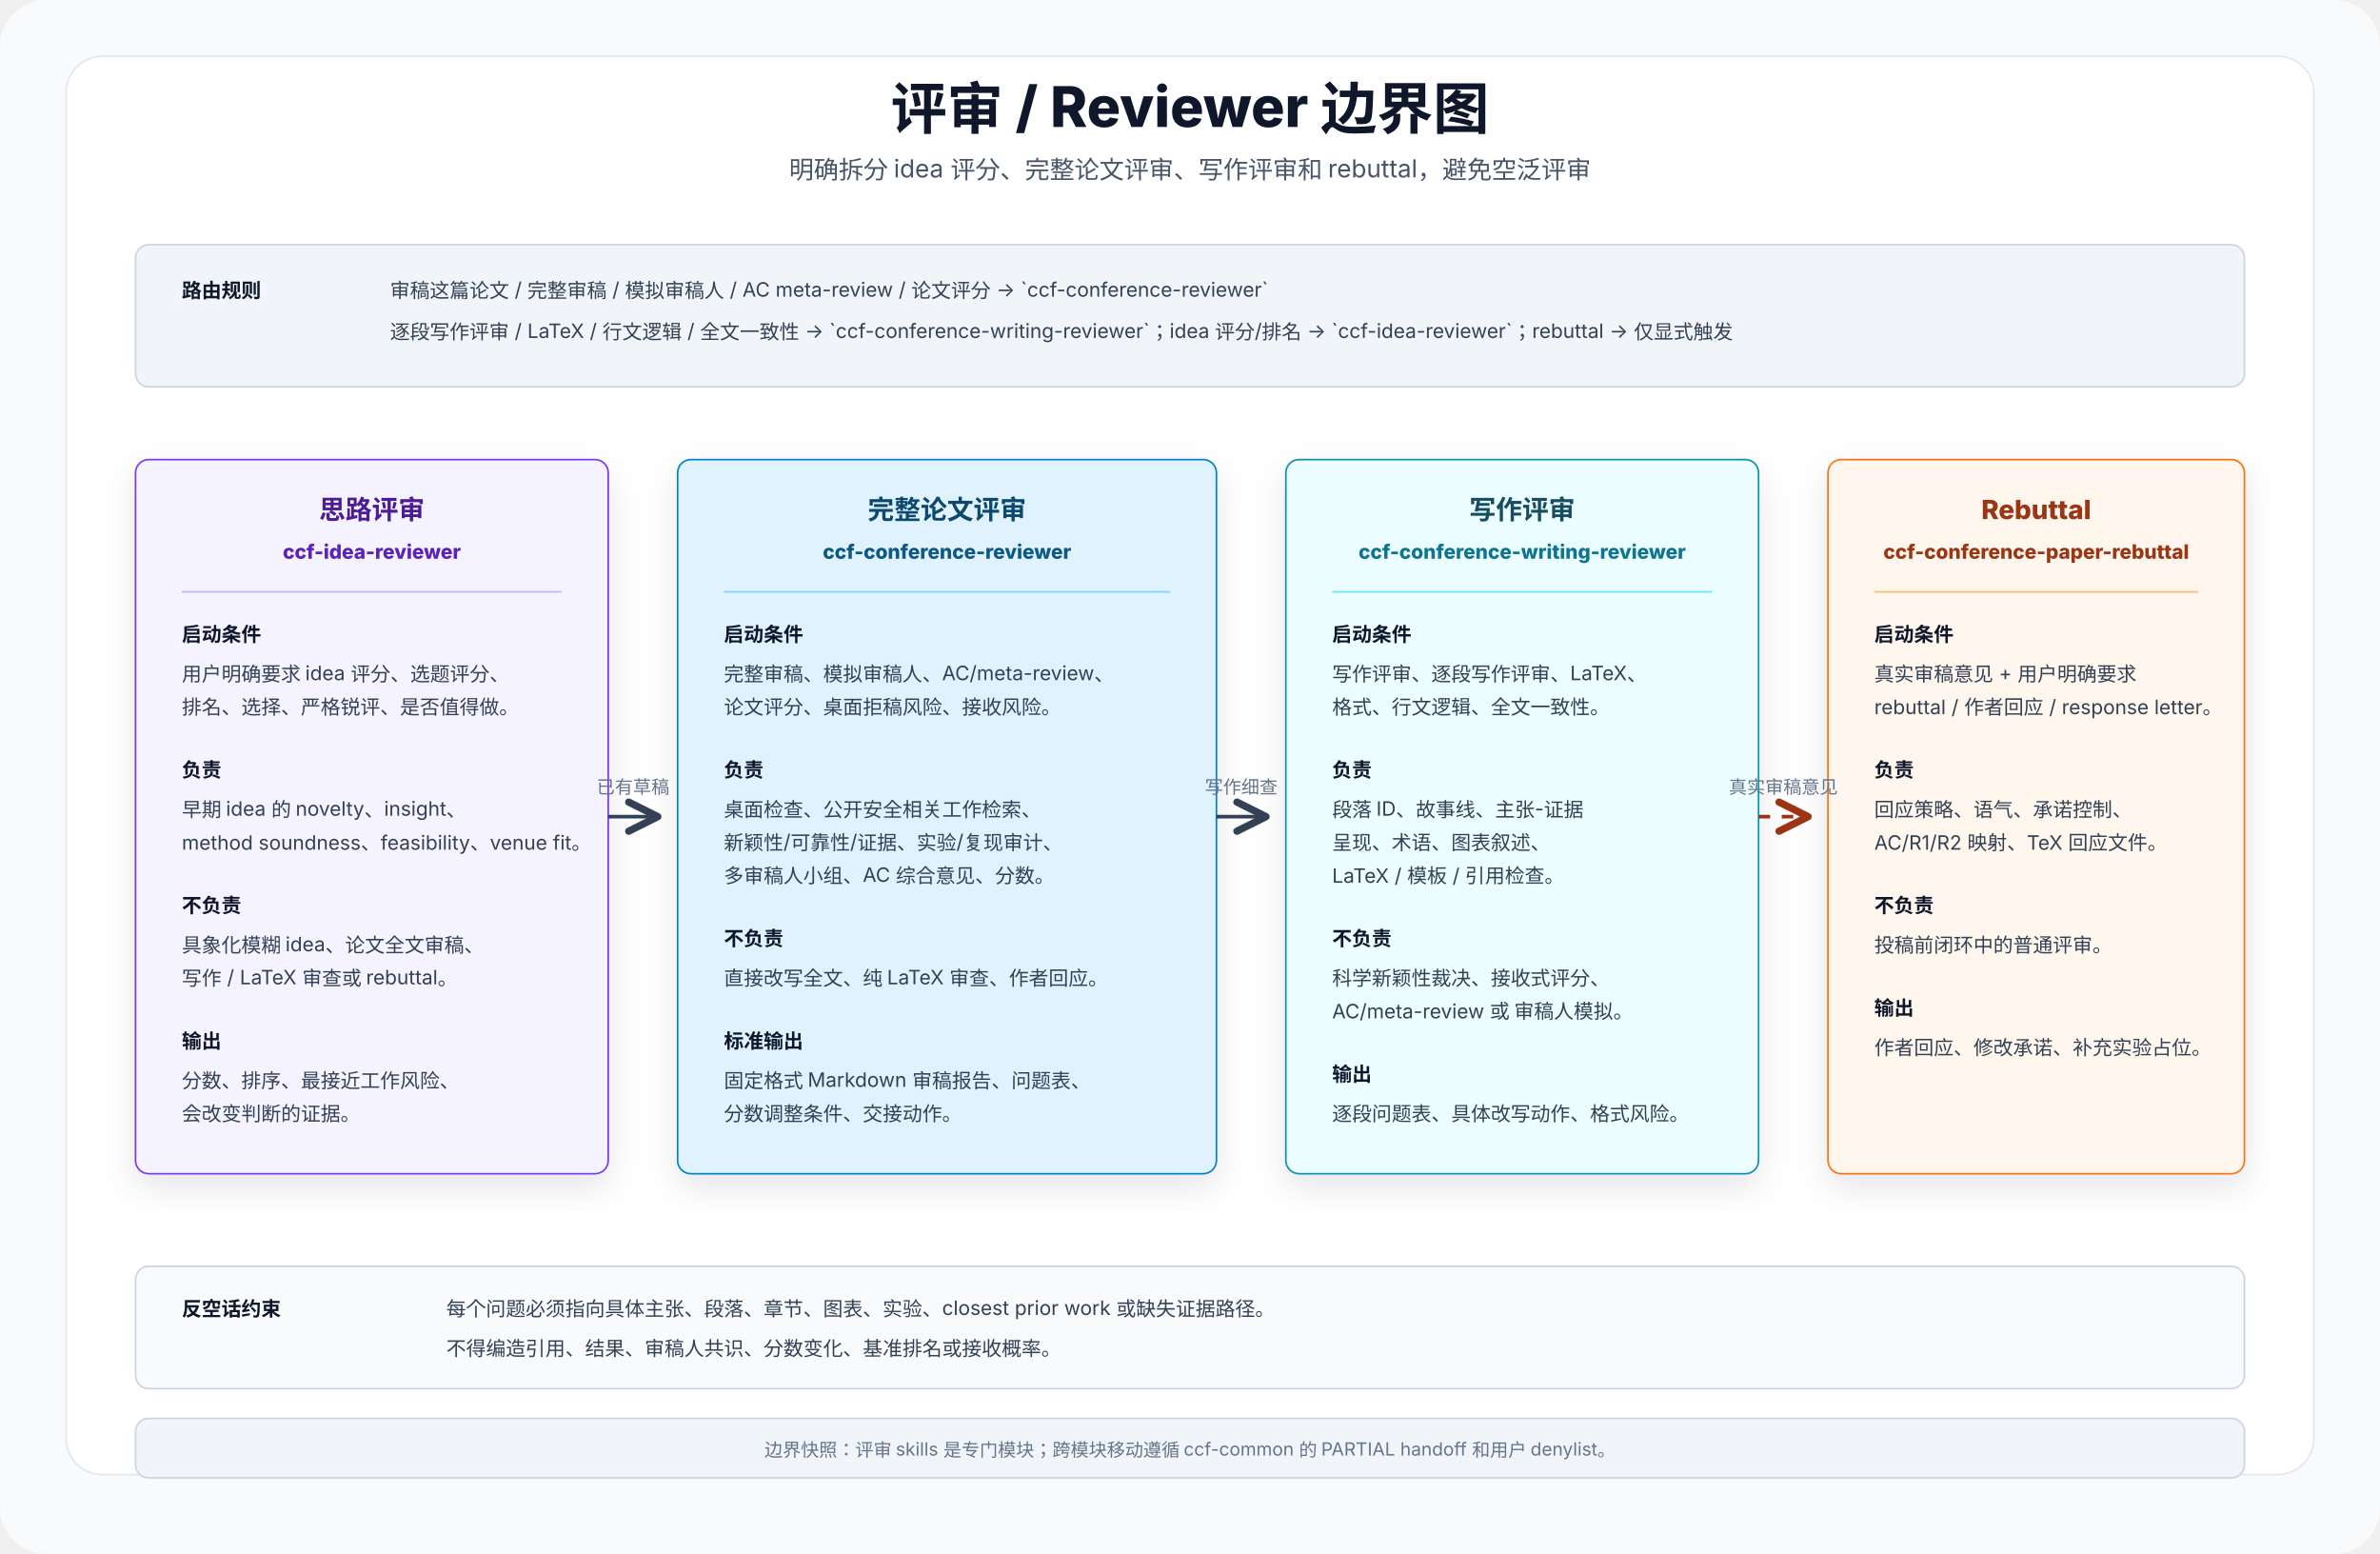
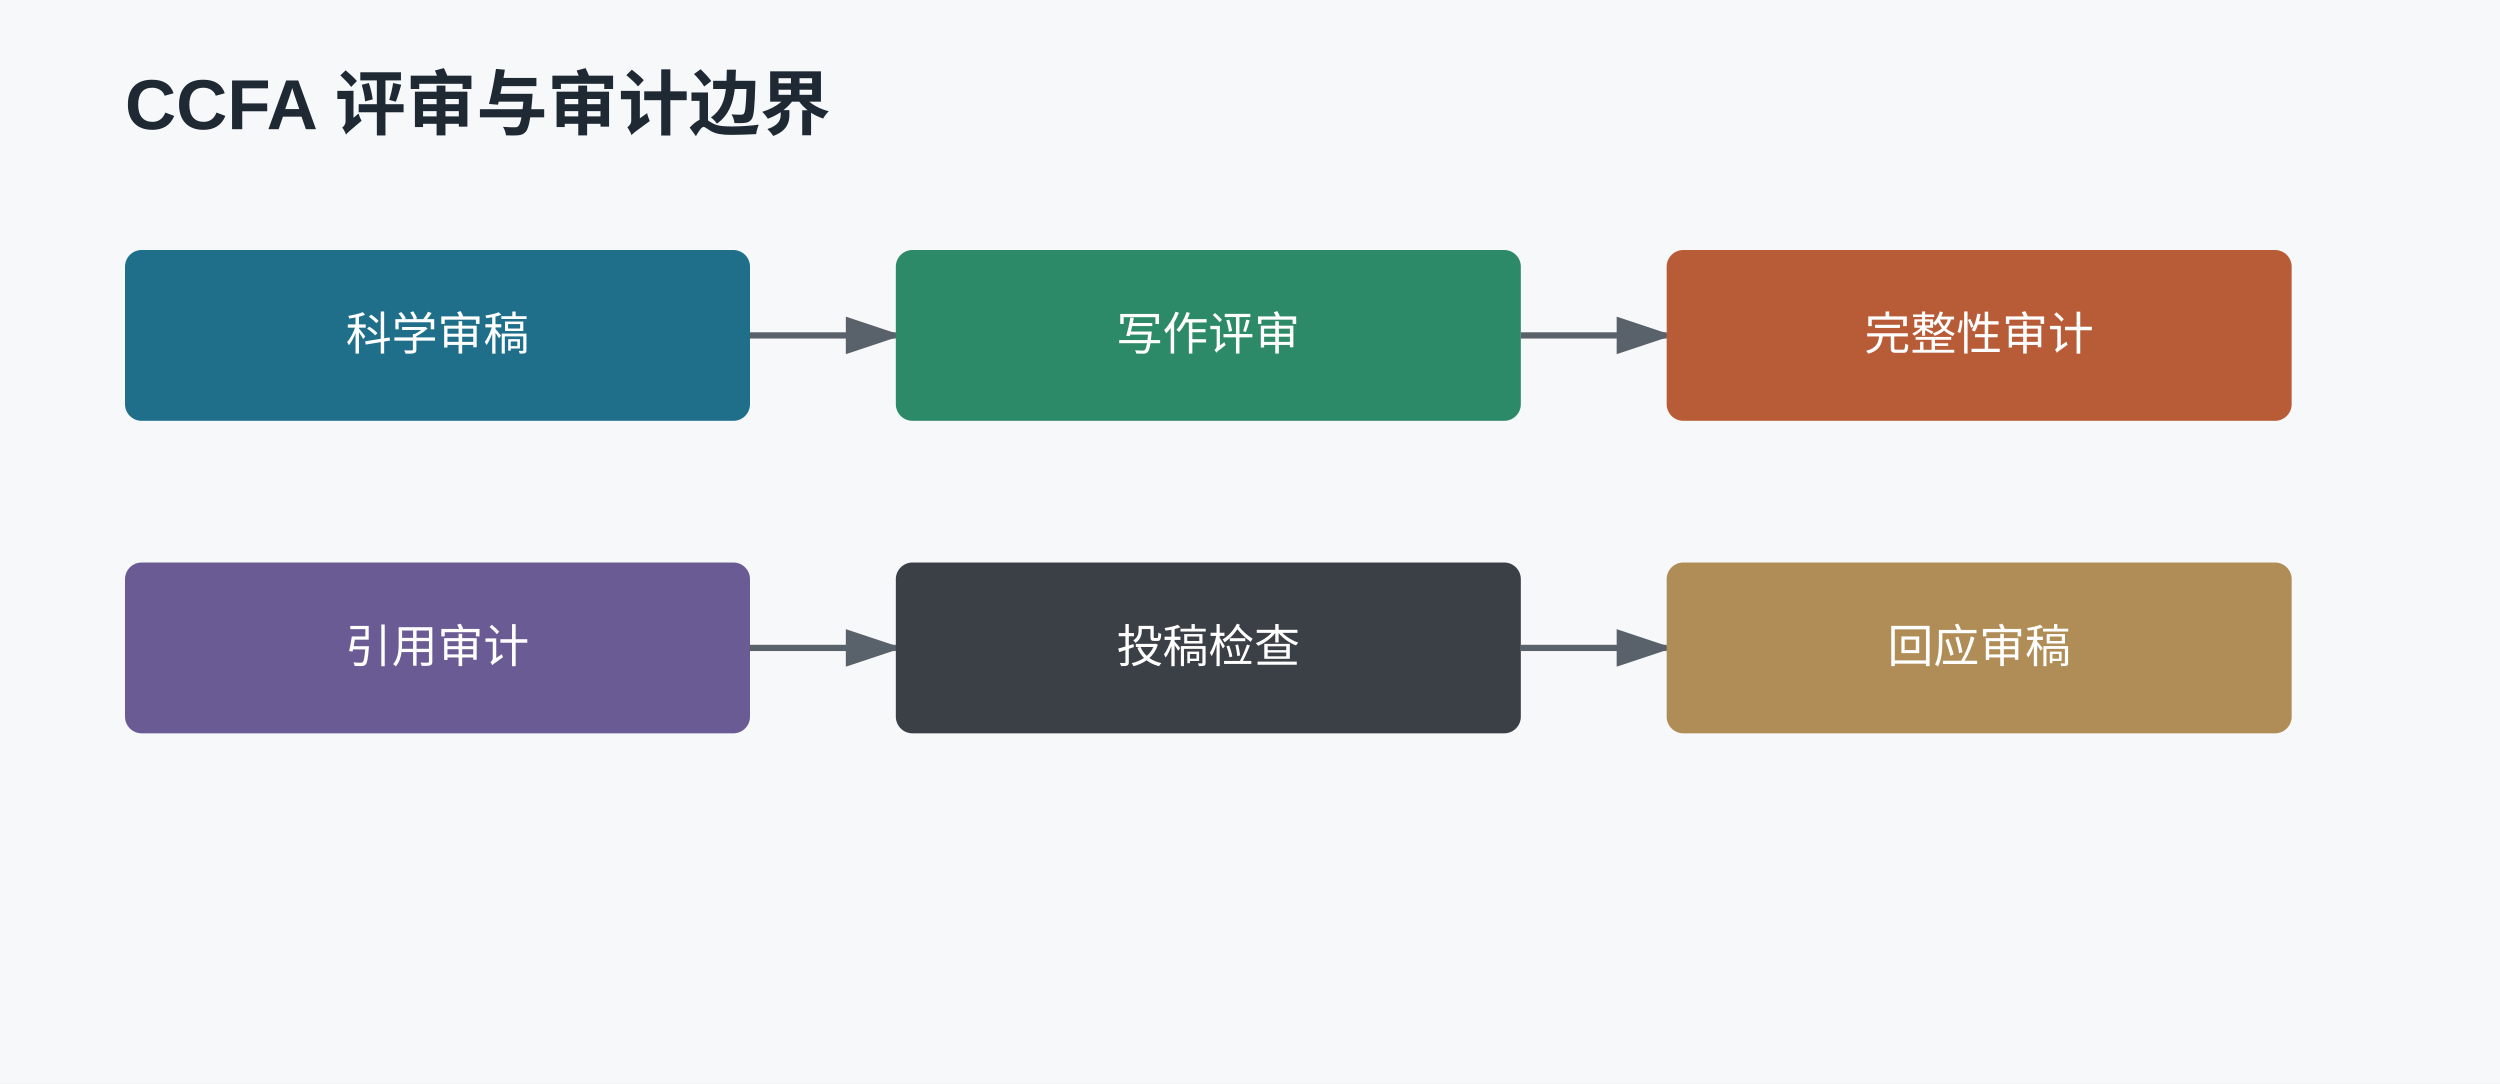
- <svg xmlns="http://www.w3.org/2000/svg" width="1440" height="940" viewBox="0 0 1440 940" fill="none" role="img" aria-labelledby="title desc">
+ <svg xmlns="http://www.w3.org/2000/svg" width="1200" height="520" viewBox="0 0 1200 520">
  <defs>
-     <filter id="shadow" x="-12%" y="-18%" width="124%" height="140%" color-interpolation-filters="sRGB">
-       <feDropShadow dx="0" dy="8" stdDeviation="10" flood-color="#0f172a" flood-opacity="0.1" />
-     </filter>
-     <marker id="arrow" markerWidth="12" markerHeight="12" refX="10" refY="6" orient="auto" markerUnits="strokeWidth">
-       <path d="M2 2L10 6L2 10" stroke="#334155" stroke-width="2" stroke-linecap="round" stroke-linejoin="round" />
+     <marker id="arrow" markerWidth="10" markerHeight="10" refX="8" refY="3" orient="auto">
+       <path d="M0,0 L0,6 L9,3 z" fill="#59616b" />
    </marker>
-     <marker id="arrowOrange" markerWidth="12" markerHeight="12" refX="10" refY="6" orient="auto" markerUnits="strokeWidth">
-       <path d="M2 2L10 6L2 10" stroke="#9a3412" stroke-width="2" stroke-linecap="round" stroke-linejoin="round" />
-     </marker>
-     <style>
-       .font{font-family:"Microsoft YaHei","Noto Sans SC","Inter","Segoe UI",Arial,sans-serif}
-       .title{font-size:34px;font-weight:800;fill:#0f172a}
-       .sub{font-size:15px;fill:#475569}
-       .h{font-size:16px;font-weight:800}
-       .b{font-size:12px;fill:#334155}
-       .s{font-size:11px;fill:#64748b}
-       .skill{font-size:12px;font-weight:800}
-       .label{font-size:12px;font-weight:800;fill:#0f172a}
-     </style>
  </defs>
-   <rect width="1440" height="940" rx="28" fill="#f8fafc" />
-   <rect x="40" y="34" width="1360" height="858" rx="22" fill="#ffffff" stroke="#e2e8f0" />
-   <text x="720" y="78" text-anchor="middle" class="font title">评审 / Reviewer 边界图</text>
-   <text x="720" y="108" text-anchor="middle" class="font sub">明确拆分 idea 评分、完整论文评审、写作评审和 rebuttal，避免空泛评审</text>
-   <rect x="82" y="148" width="1276" height="86" rx="8" fill="#f1f5f9" stroke="#cbd5e1" />
-   <text x="110" y="180" class="font label">路由规则</text>
-   <text x="236" y="180" class="font b">审稿这篇论文 / 完整审稿 / 模拟审稿人 / AC meta-review / 论文评分 -&gt; `ccf-conference-reviewer`</text>
-   <text x="236" y="205" class="font b">逐段写作评审 / LaTeX / 行文逻辑 / 全文一致性 -&gt; `ccf-conference-writing-reviewer`；idea 评分/排名 -&gt; `ccf-idea-reviewer`；rebuttal -&gt; 仅显式触发</text>
-   <g filter="url(#shadow)">
-     <rect x="82" y="278" width="286" height="432" rx="8" fill="#f5f3ff" stroke="#7c3aed" />
-     <text x="225" y="314" text-anchor="middle" class="font h" fill="#4c1d95">思路评审</text>
-     <text x="225" y="338" text-anchor="middle" class="font skill" fill="#5b21b6">ccf-idea-reviewer</text>
-     <line x1="110" y1="358" x2="340" y2="358" stroke="#c4b5fd" />
-     <text x="110" y="388" class="font label">启动条件</text>
-     <text x="110" y="412" class="font b">用户明确要求 idea 评分、选题评分、</text>
-     <text x="110" y="432" class="font b">排名、选择、严格锐评、是否值得做。</text>
-     <text x="110" y="470" class="font label">负责</text>
-     <text x="110" y="494" class="font b">早期 idea 的 novelty、insight、</text>
-     <text x="110" y="514" class="font b">method soundness、feasibility、venue fit。</text>
-     <text x="110" y="552" class="font label">不负责</text>
-     <text x="110" y="576" class="font b">具象化模糊 idea、论文全文审稿、</text>
-     <text x="110" y="596" class="font b">写作 / LaTeX 审查或 rebuttal。</text>
-     <text x="110" y="634" class="font label">输出</text>
-     <text x="110" y="658" class="font b">分数、排序、最接近工作风险、</text>
-     <text x="110" y="678" class="font b">会改变判断的证据。</text>
-   </g>
-   <g filter="url(#shadow)">
-     <rect x="410" y="278" width="326" height="432" rx="8" fill="#e0f2fe" stroke="#0284c7" />
-     <text x="573" y="314" text-anchor="middle" class="font h" fill="#0c4a6e">完整论文评审</text>
-     <text x="573" y="338" text-anchor="middle" class="font skill" fill="#075985">ccf-conference-reviewer</text>
-     <line x1="438" y1="358" x2="708" y2="358" stroke="#7dd3fc" />
-     <text x="438" y="388" class="font label">启动条件</text>
-     <text x="438" y="412" class="font b">完整审稿、模拟审稿人、AC/meta-review、</text>
-     <text x="438" y="432" class="font b">论文评分、桌面拒稿风险、接收风险。</text>
-     <text x="438" y="470" class="font label">负责</text>
-     <text x="438" y="494" class="font b">桌面检查、公开安全相关工作检索、</text>
-     <text x="438" y="514" class="font b">新颖性/可靠性/证据、实验/复现审计、</text>
-     <text x="438" y="534" class="font b">多审稿人小组、AC 综合意见、分数。</text>
-     <text x="438" y="572" class="font label">不负责</text>
-     <text x="438" y="596" class="font b">直接改写全文、纯 LaTeX 审查、作者回应。</text>
-     <text x="438" y="634" class="font label">标准输出</text>
-     <text x="438" y="658" class="font b">固定格式 Markdown 审稿报告、问题表、</text>
-     <text x="438" y="678" class="font b">分数调整条件、交接动作。</text>
-   </g>
-   <g filter="url(#shadow)">
-     <rect x="778" y="278" width="286" height="432" rx="8" fill="#ecfeff" stroke="#0891b2" />
-     <text x="921" y="314" text-anchor="middle" class="font h" fill="#164e63">写作评审</text>
-     <text x="921" y="338" text-anchor="middle" class="font skill" fill="#0e7490">ccf-conference-writing-reviewer</text>
-     <line x1="806" y1="358" x2="1036" y2="358" stroke="#67e8f9" />
-     <text x="806" y="388" class="font label">启动条件</text>
-     <text x="806" y="412" class="font b">写作评审、逐段写作评审、LaTeX、</text>
-     <text x="806" y="432" class="font b">格式、行文逻辑、全文一致性。</text>
-     <text x="806" y="470" class="font label">负责</text>
-     <text x="806" y="494" class="font b">段落 ID、故事线、主张-证据</text>
-     <text x="806" y="514" class="font b">呈现、术语、图表叙述、</text>
-     <text x="806" y="534" class="font b">LaTeX / 模板 / 引用检查。</text>
-     <text x="806" y="572" class="font label">不负责</text>
-     <text x="806" y="596" class="font b">科学新颖性裁决、接收式评分、</text>
-     <text x="806" y="616" class="font b">AC/meta-review 或 审稿人模拟。</text>
-     <text x="806" y="654" class="font label">输出</text>
-     <text x="806" y="678" class="font b">逐段问题表、具体改写动作、格式风险。</text>
-   </g>
-   <g filter="url(#shadow)">
-     <rect x="1106" y="278" width="252" height="432" rx="8" fill="#fff7ed" stroke="#f97316" />
-     <text x="1232" y="314" text-anchor="middle" class="font h" fill="#9a3412">Rebuttal</text>
-     <text x="1232" y="338" text-anchor="middle" class="font skill" fill="#9a3412">ccf-conference-paper-rebuttal</text>
-     <line x1="1134" y1="358" x2="1330" y2="358" stroke="#fdba74" />
-     <text x="1134" y="388" class="font label">启动条件</text>
-     <text x="1134" y="412" class="font b">真实审稿意见 + 用户明确要求</text>
-     <text x="1134" y="432" class="font b">rebuttal / 作者回应 / response letter。</text>
-     <text x="1134" y="470" class="font label">负责</text>
-     <text x="1134" y="494" class="font b">回应策略、语气、承诺控制、</text>
-     <text x="1134" y="514" class="font b">AC/R1/R2 映射、TeX 回应文件。</text>
-     <text x="1134" y="552" class="font label">不负责</text>
-     <text x="1134" y="576" class="font b">投稿前闭环中的普通评审。</text>
-     <text x="1134" y="614" class="font label">输出</text>
-     <text x="1134" y="638" class="font b">作者回应、修改承诺、补充实验占位。</text>
-   </g>
-   <path d="M368 494H398" stroke="#334155" stroke-width="2.2" marker-end="url(#arrow)" />
-   <text x="383" y="480" text-anchor="middle" class="font s">已有草稿</text>
-   <path d="M736 494H766" stroke="#334155" stroke-width="2.2" marker-end="url(#arrow)" />
-   <text x="751" y="480" text-anchor="middle" class="font s">写作细查</text>
-   <path d="M1064 494H1094" stroke="#9a3412" stroke-width="2.2" stroke-dasharray="7 7" marker-end="url(#arrowOrange)" />
-   <text x="1079" y="480" text-anchor="middle" class="font s" fill="#9a3412">真实审稿意见</text>
-   <rect x="82" y="766" width="1276" height="74" rx="8" fill="#f8fafc" stroke="#cbd5e1" />
-   <text x="110" y="796" class="font label">反空话约束</text>
-   <text x="270" y="796" class="font b">每个问题必须指向具体主张、段落、章节、图表、实验、closest prior work 或缺失证据路径。</text>
-   <text x="270" y="820" class="font b">不得编造引用、结果、审稿人共识、分数变化、基准排名或接收概率。</text>
-   <rect x="82" y="858" width="1276" height="36" rx="8" fill="#f1f5f9" stroke="#cbd5e1" />
-   <text x="720" y="881" text-anchor="middle" class="font s">边界快照：评审 skills 是专门模块；跨模块移动遵循 ccf-common 的 PARTIAL handoff 和用户 denylist。</text>
+   <rect width="1200" height="520" fill="#f7f8fa" />
+   <text x="60" y="62" font-family="Arial, sans-serif" font-size="34" font-weight="700" fill="#1f2933">CCFA 评审与审计边界</text>
+   <rect x="60" y="120" width="300" height="82" rx="8" fill="#1F6F8B" />
+   <text x="210" y="168" text-anchor="middle" font-family="Arial, sans-serif" font-size="22" fill="#ffffff">科学审稿</text>
+   <line x1="360" y1="161" x2="430" y2="161" stroke="#59616b" stroke-width="3" marker-end="url(#arrow)" />
+   <rect x="430" y="120" width="300" height="82" rx="8" fill="#2D8A68" />
+   <text x="580" y="168" text-anchor="middle" font-family="Arial, sans-serif" font-size="22" fill="#ffffff">写作评审</text>
+   <line x1="730" y1="161" x2="800" y2="161" stroke="#59616b" stroke-width="3" marker-end="url(#arrow)" />
+   <rect x="800" y="120" width="300" height="82" rx="8" fill="#B85C38" />
+   <text x="950" y="168" text-anchor="middle" font-family="Arial, sans-serif" font-size="22" fill="#ffffff">完整性审计</text>
+   <rect x="60" y="270" width="300" height="82" rx="8" fill="#6B5B95" />
+   <text x="210" y="318" text-anchor="middle" font-family="Arial, sans-serif" font-size="22" fill="#ffffff">引用审计</text>
+   <line x1="360" y1="311" x2="430" y2="311" stroke="#59616b" stroke-width="3" marker-end="url(#arrow)" />
+   <rect x="430" y="270" width="300" height="82" rx="8" fill="#3B3F46" />
+   <text x="580" y="318" text-anchor="middle" font-family="Arial, sans-serif" font-size="22" fill="#ffffff">投稿检查</text>
+   <line x1="730" y1="311" x2="800" y2="311" stroke="#59616b" stroke-width="3" marker-end="url(#arrow)" />
+   <rect x="800" y="270" width="300" height="82" rx="8" fill="#B08D57" />
+   <text x="950" y="318" text-anchor="middle" font-family="Arial, sans-serif" font-size="22" fill="#ffffff">回应审稿</text>
</svg>
